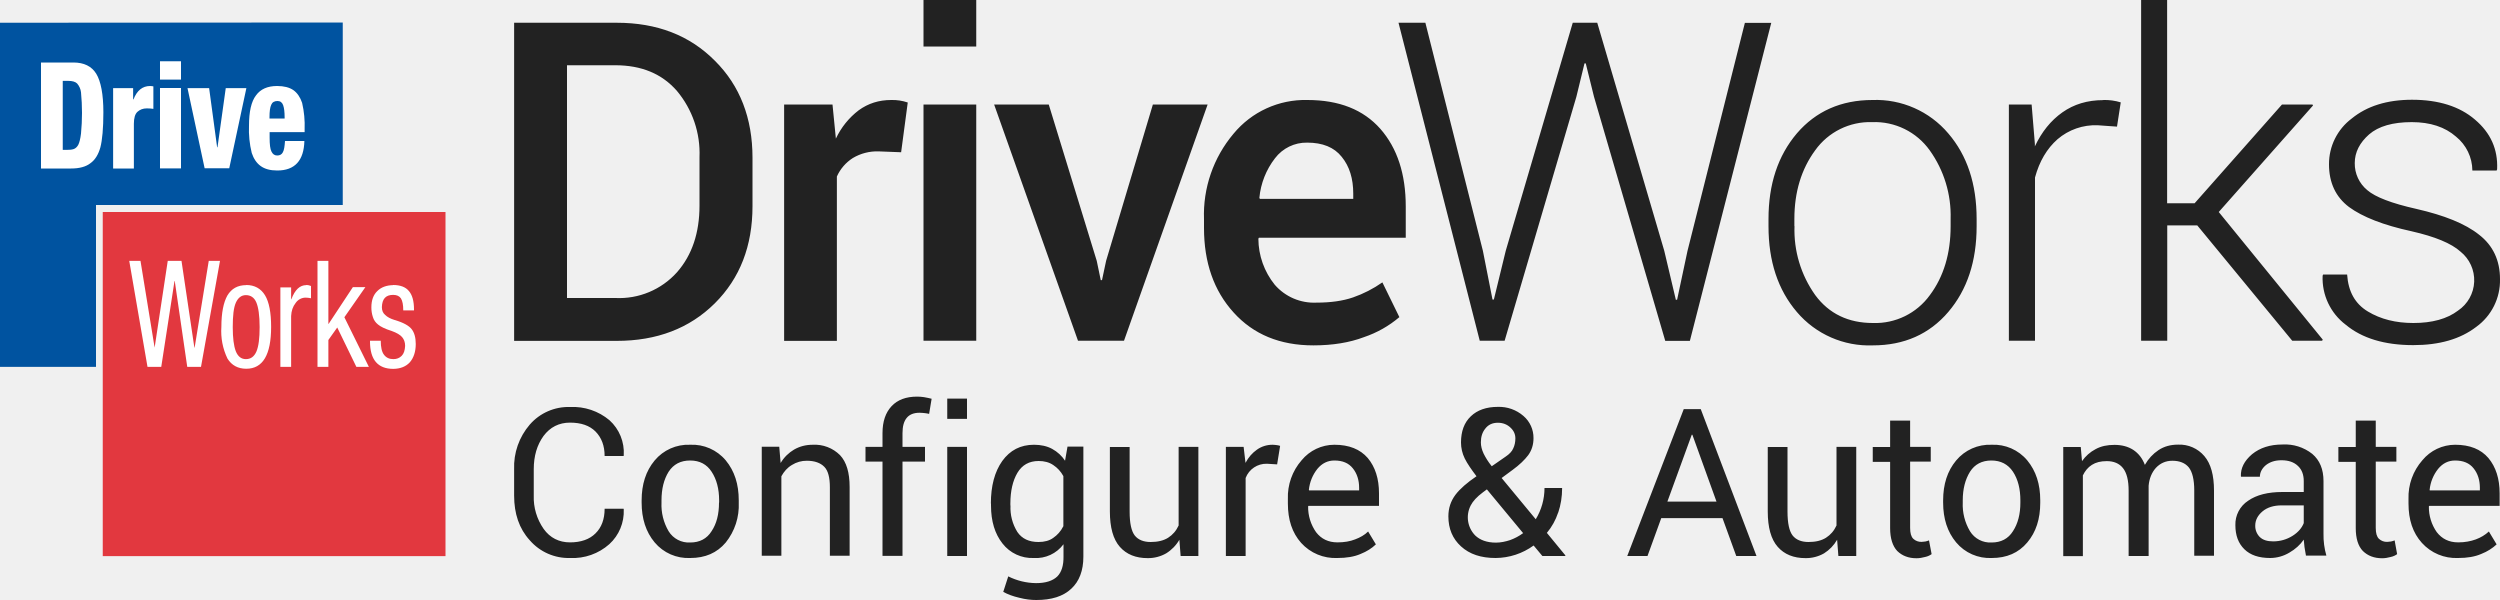
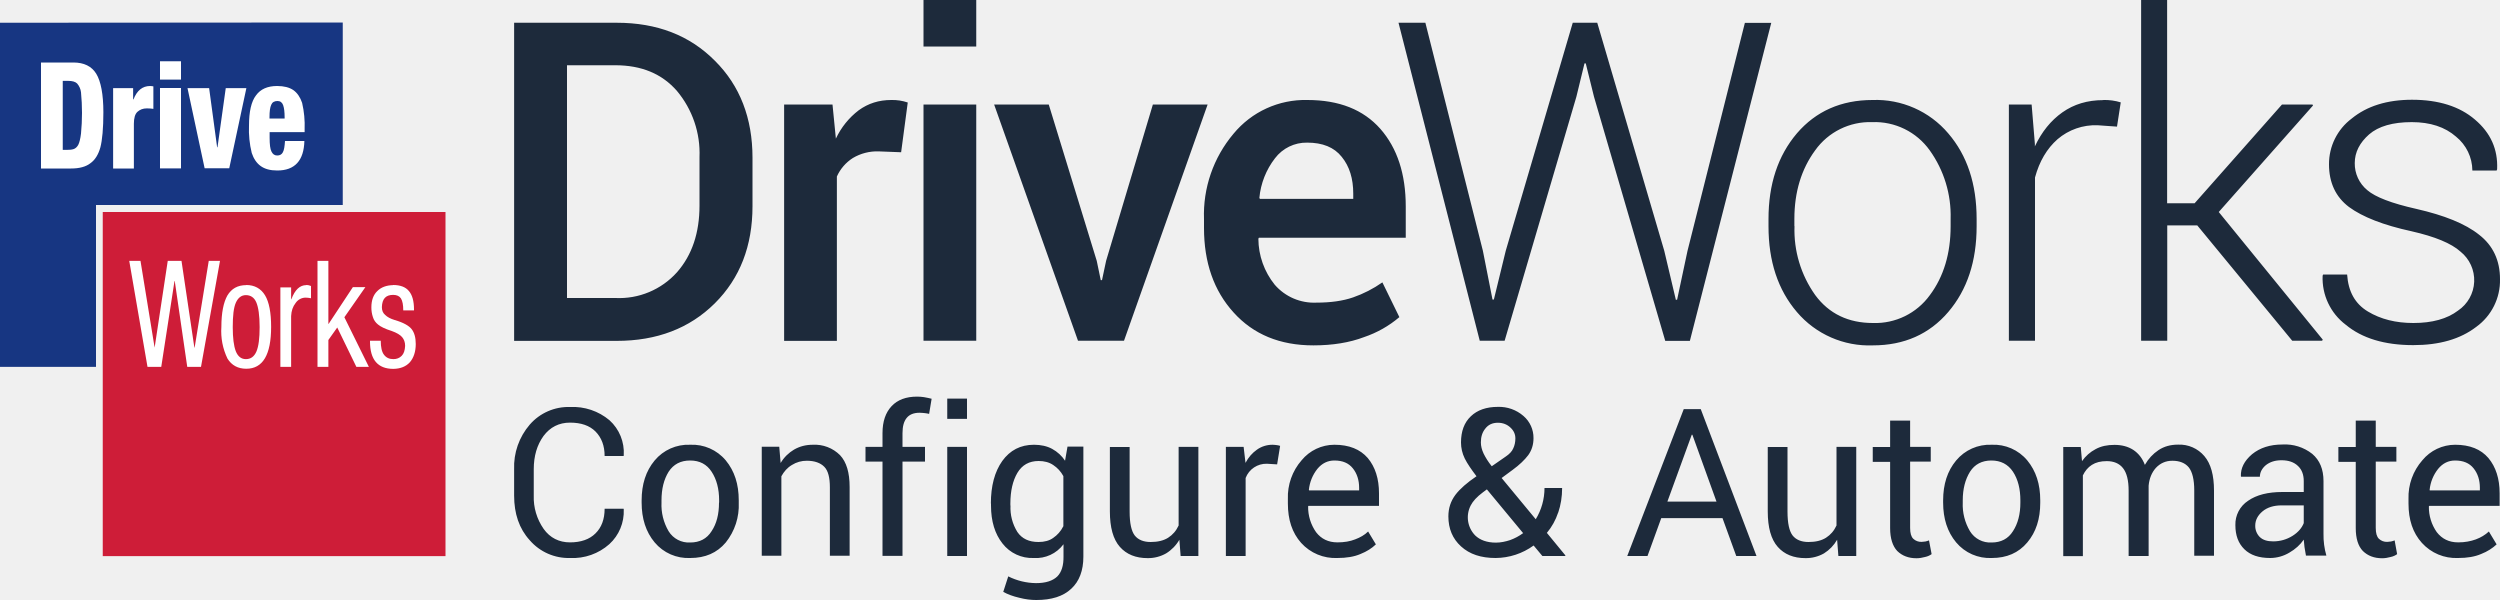
<svg xmlns="http://www.w3.org/2000/svg" viewBox="0 0 200 48">
-   <path fill="#222" d="M49.34 1.82h-8.21v25.45h8.2c3.22 0 5.83-1 7.85-3 2.02-2.01 3.02-4.6 3.02-7.78v-3.87c0-3.16-1-5.77-3.02-7.77-2.02-2.03-4.63-3.03-7.84-3.03zm6.62 14.63c0 2.17-.59 3.95-1.8 5.33a6.21 6.21 0 01-4.94 2.06h-3.86V5.22h3.86c2.1 0 3.74.68 4.94 2.06a7.76 7.76 0 011.8 5.29v3.88zM71.3 8c-.99 0-1.84.27-2.6.82a6.1 6.1 0 00-1.83 2.27l-.27-2.73h-3.87v18.91h4.22V14.12a3.4 3.4 0 011.28-1.48 3.8 3.8 0 012.05-.53l1.81.07.53-3.98A3.78 3.78 0 0071.3 8zM73.88 8.36h4.22v18.9h-4.22zM73.88 0h4.22v3.72h-4.22zM92.23 8.36l-3.74 12.5-.33 1.55h-.1l-.32-1.54L83.9 8.36h-4.37l6.71 18.9h3.68l6.69-18.9zM104.59 8a7.42 7.42 0 00-5.91 2.7 10.04 10.04 0 00-2.36 6.84v.7c0 2.75.78 5.01 2.37 6.76 1.58 1.75 3.7 2.63 6.38 2.63 1.53 0 2.89-.22 4.05-.66a8.62 8.62 0 002.83-1.6l-1.36-2.78a9.5 9.5 0 01-2.34 1.2c-.81.28-1.79.42-2.92.42a4.16 4.16 0 01-3.35-1.43 5.9 5.9 0 01-1.31-3.68l.04-.08h11.75v-2.5c0-2.6-.68-4.67-2.03-6.21-1.36-1.54-3.3-2.31-5.84-2.31zm3.67 7.91h-7.47l-.04-.08a6.08 6.08 0 011.25-3.17 3.16 3.16 0 012.57-1.25c1.24 0 2.16.37 2.77 1.14.62.76.92 1.74.92 2.94v.42zM139.59 1.83L135 20.07l-.83 3.9-.1.02-.93-3.93-5.36-18.24h-1.96l-5.36 18.24-.95 3.9h-.11l-.77-3.9-4.6-18.24h-2.15l6.5 25.44h1.99l5.74-19.52.65-2.67h.1l.66 2.67 5.7 19.53h1.97l6.51-25.44zM149.8 8c-2.51 0-4.53.9-6.05 2.67-1.52 1.79-2.27 4.07-2.27 6.85v.58c0 2.8.75 5.08 2.27 6.86a7.59 7.59 0 006.08 2.67c2.5 0 4.52-.9 6.03-2.67 1.52-1.78 2.27-4.07 2.27-6.86v-.58c0-2.8-.75-5.08-2.27-6.85A7.58 7.58 0 00149.8 8zm6.25 10.09c0 2.19-.55 4.03-1.66 5.52a5.39 5.39 0 01-4.56 2.23c-1.96 0-3.51-.74-4.61-2.23a8.97 8.97 0 01-1.66-5.52h-.01v-.58c0-2.15.56-3.98 1.66-5.48a5.39 5.39 0 014.57-2.26 5.4 5.4 0 014.6 2.26 8.97 8.97 0 011.67 5.48v.58zM168.26 8.01c-1.27 0-2.35.33-3.27.98s-1.65 1.55-2.2 2.72v-.2l-.26-3.15h-1.82v18.9h2.09V14.2c.35-1.3.96-2.32 1.8-3.06a4.66 4.66 0 013.21-1.12l1.55.11.3-1.94a4.33 4.33 0 00-1.4-.19zM185.04 8.44l-.04-.08h-2.44l-6.99 7.9h-2.2V0h-2.08v27.26h2.09v-9.23h2.4l7.6 9.23h2.39l.05-.09-8.32-10.21zM198.33 18.78c-1.11-.89-2.8-1.56-5.03-2.07-1.96-.44-3.27-.94-3.92-1.5a2.75 2.75 0 01-1-2.16c0-.88.4-1.64 1.15-2.3.75-.65 1.89-.98 3.41-.98 1.48 0 2.66.39 3.54 1.16a3.52 3.52 0 011.31 2.71h1.94l.04-.1c.07-1.6-.52-2.91-1.77-3.97-1.23-1.06-2.92-1.59-5.04-1.59-2 0-3.61.51-4.82 1.5a4.55 4.55 0 00-1.82 3.67c0 1.47.54 2.61 1.6 3.41 1.09.8 2.75 1.45 5 1.94 1.89.43 3.19.97 3.92 1.63a2.93 2.93 0 01-.2 4.72c-.87.66-2.07.99-3.57.99-1.4 0-2.61-.3-3.64-.92-1.03-.62-1.57-1.6-1.66-2.96h-1.92l-.04.1a4.66 4.66 0 001.85 3.92c1.3 1.08 3.1 1.63 5.4 1.63 2.09 0 3.76-.48 5.04-1.46a4.58 4.58 0 001.9-3.82c0-1.5-.56-2.69-1.67-3.55zM43.48 34.88c.53-.71 1.24-1.07 2.12-1.07s1.56.23 2.04.71c.48.49.73 1.13.73 1.96h1.52l.01-.06a3.48 3.48 0 00-1.14-2.8 4.55 4.55 0 00-3.15-1.06 4.1 4.1 0 00-3.23 1.41 5.18 5.18 0 00-1.25 3.58v2.1c0 1.44.4 2.64 1.25 3.57a4.11 4.11 0 003.23 1.42 4.4 4.4 0 003.14-1.11 3.55 3.55 0 001.15-2.77l-.01-.06h-1.52c0 .84-.25 1.5-.73 1.97-.48.48-1.17.72-2.04.72s-1.6-.36-2.11-1.08a4.4 4.4 0 01-.79-2.67v-2.1c0-1.06.26-1.94.78-2.66zM55.2 35.58a3.5 3.5 0 00-2.83 1.26c-.7.84-1.04 1.9-1.04 3.2v.16c0 1.29.34 2.35 1.04 3.19a3.5 3.5 0 002.85 1.25c1.2 0 2.14-.41 2.84-1.24a4.76 4.76 0 001.04-3.19v-.18c0-1.3-.34-2.35-1.04-3.2a3.5 3.5 0 00-2.85-1.25zm2.32 4.63c0 .92-.19 1.68-.59 2.28-.38.61-.96.91-1.71.91a1.9 1.9 0 01-1.73-.9 4.15 4.15 0 01-.57-2.3v-.17c0-.92.19-1.68.57-2.29.39-.6.96-.9 1.72-.9s1.33.3 1.72.9c.4.61.6 1.38.6 2.29v.18zM65.02 35.58c-.56 0-1.05.13-1.5.39-.42.25-.79.6-1.07 1.07l-.11-1.3h-1.4v8.72h1.57V38.1c.21-.38.48-.69.84-.9a2.2 2.2 0 011.2-.34c.62 0 1.09.17 1.4.49.3.31.44.86.44 1.63v5.48h1.58v-5.5c0-1.15-.25-2-.77-2.55a2.86 2.86 0 00-2.18-.83zM73.36 31.73c-.87 0-1.55.25-2.03.76s-.73 1.22-.73 2.16v1.1h-1.36v1.18h1.36v7.54h1.6v-7.54H74v-1.18h-1.8v-1.1c0-.54.11-.94.33-1.21.22-.28.57-.42 1.03-.42.15 0 .3.02.43.03.12.02.24.03.34.06l.2-1.21a8.4 8.4 0 00-.62-.13 3.61 3.61 0 00-.55-.04zM75.78 31.89h1.58v1.62h-1.58zM75.78 35.75h1.58v8.73h-1.58zM85.22 36.88a2.91 2.91 0 00-1.05-.97c-.4-.22-.9-.33-1.45-.33-1.08 0-1.92.44-2.54 1.3-.61.86-.91 2-.91 3.4h.01v.16c0 1.26.31 2.27.92 3.04a3 3 0 002.5 1.16 2.74 2.74 0 002.38-1.1v.98c.01.71-.15 1.25-.5 1.6-.37.35-.93.53-1.7.53a5.08 5.08 0 01-2.22-.54l-.4 1.24c.36.2.8.36 1.28.47.5.13.95.18 1.36.18 1.22 0 2.15-.29 2.8-.9.64-.59.97-1.45.97-2.57v-8.8H85.4l-.2 1.15zm-.16 5.23c-.2.4-.48.7-.8.92-.3.22-.7.33-1.18.33-.76 0-1.32-.26-1.69-.8a3.66 3.66 0 01-.55-2.12h-.01v-.16c0-1 .19-1.82.56-2.45.38-.64.95-.95 1.7-.95.45 0 .85.1 1.18.33.33.22.59.5.8.88v4.02zM94.29 42.04c-.2.43-.47.74-.84.98-.37.23-.83.34-1.4.34s-1-.18-1.27-.52c-.27-.35-.41-.98-.41-1.92v-5.16h-1.58v5.15c0 1.28.26 2.23.8 2.84.53.6 1.27.9 2.22.9a2.9 2.9 0 001.48-.38 3.1 3.1 0 001.06-1.09l.1 1.3h1.42v-8.73h-1.58v6.29zM101.8 35.58c-.46 0-.89.14-1.24.39-.37.26-.68.6-.92 1.06l-.15-1.28h-1.42v8.73h1.58v-6.24a1.77 1.77 0 011.71-1.14l.81.05.24-1.48c-.07-.02-.15-.05-.26-.06-.11-.01-.22-.03-.35-.03zM106.75 35.58a3.4 3.4 0 00-2.62 1.24 4.47 4.47 0 00-1.1 3.1v.36c0 1.3.34 2.34 1.06 3.15a3.68 3.68 0 002.9 1.21c.72 0 1.34-.1 1.85-.32.5-.2.91-.46 1.23-.77l-.62-1.03c-.28.28-.64.48-1.04.63-.4.16-.88.24-1.41.24-.74 0-1.3-.28-1.71-.81a3.48 3.48 0 01-.64-2.07l.03-.04h5.64v-1c0-1.17-.3-2.11-.9-2.83-.61-.7-1.49-1.06-2.67-1.06zm1.98 3.65h-4l-.02-.04a3.2 3.2 0 01.68-1.68c.37-.45.83-.67 1.36-.67.65 0 1.14.2 1.48.63.33.41.5.94.5 1.55v.21zM124.66 41c.2-.6.31-1.25.31-1.96h-1.41a4.8 4.8 0 01-.7 2.5l-2.73-3.3.88-.65c.55-.4.96-.8 1.25-1.18.28-.39.42-.84.42-1.36a2.3 2.3 0 00-.8-1.77 2.97 2.97 0 00-2.06-.73c-.9 0-1.63.25-2.15.75-.53.5-.79 1.2-.79 2.1 0 .44.1.87.3 1.28.21.42.53.88.94 1.42-.74.5-1.32 1-1.69 1.49-.37.5-.56 1.06-.56 1.72 0 .99.34 1.79 1.01 2.4.69.63 1.6.93 2.77.93a5.23 5.23 0 003.04-1l.7.84h1.83l.01-.05-1.48-1.8c.4-.48.7-1.02.9-1.62zm-5.83-6.72c.23-.3.56-.46 1-.46.41 0 .75.14 1.01.39.26.24.39.53.39.86 0 .3-.06.57-.17.8-.1.24-.31.46-.61.66l-1.11.77c-.3-.37-.5-.71-.65-1.01-.15-.32-.22-.61-.22-.9 0-.44.11-.81.36-1.11zm1.97 8.93c-.37.12-.75.2-1.13.2-.72 0-1.28-.21-1.66-.58a2.07 2.07 0 01-.35-2.4c.17-.33.48-.68.98-1.05l.31-.23 2.9 3.5a4.1 4.1 0 01-1.05.56zM134.7 32.73l-4.52 11.75h1.62l1.1-3.03h4.9l1.1 3.03h1.62l-4.46-11.75h-1.36zm-1.31 7.4l1.95-5.35h.05l1.93 5.35h-3.93zM146.92 42.04c-.2.43-.47.74-.84.98-.37.23-.83.34-1.4.34s-1-.18-1.27-.52c-.27-.35-.41-.98-.41-1.92v-5.16h-1.58v5.15c0 1.28.26 2.23.8 2.84.53.6 1.27.9 2.22.9a2.9 2.9 0 001.48-.38 3.1 3.1 0 001.05-1.09l.1 1.3h1.43v-8.73h-1.58v6.29zM154.03 43.32l-.3.03a.92.92 0 01-.67-.25c-.17-.17-.25-.45-.25-.87v-5.3h1.65v-1.18h-1.65v-2.1h-1.6v2.11h-1.39v1.19h1.39v5.3c0 .82.2 1.44.57 1.83.39.38.9.58 1.54.58.23 0 .45-.04.68-.1.24-.05.4-.14.53-.23l-.21-1.1c-.08.04-.18.06-.29.09zM159.33 35.58a3.5 3.5 0 00-2.84 1.26c-.7.84-1.04 1.9-1.04 3.2v.16c0 1.29.34 2.35 1.04 3.19a3.5 3.5 0 002.85 1.25c1.2 0 2.14-.41 2.84-1.24s1.04-1.88 1.04-3.19v-.18c0-1.3-.34-2.35-1.04-3.2a3.5 3.5 0 00-2.85-1.25zm2.3 4.63c0 .92-.2 1.68-.59 2.28-.38.61-.96.91-1.71.91a1.9 1.9 0 01-1.73-.9 4.15 4.15 0 01-.58-2.3v-.17c0-.92.2-1.68.58-2.29.38-.6.96-.9 1.71-.9s1.33.3 1.73.9c.4.61.59 1.38.59 2.29v.18zM174.25 35.57c-.6 0-1.12.14-1.57.44-.45.3-.81.69-1.09 1.18-.2-.53-.52-.93-.93-1.2-.42-.27-.92-.4-1.5-.4s-1.07.1-1.51.34c-.44.23-.8.55-1.09.96l-.1-1.14v.01h-1.4v8.73h1.57v-6.46c.17-.35.4-.64.72-.84.31-.2.7-.3 1.19-.3.56 0 1 .18 1.3.56.3.38.45.98.45 1.8v5.23h1.6v-5.62c.05-.58.25-1.06.58-1.43.35-.37.78-.57 1.32-.57.58 0 1.03.18 1.32.54.28.36.43.98.43 1.83v5.23h1.58v-5.21c0-1.23-.25-2.15-.77-2.76a2.6 2.6 0 00-2.1-.92zM185.88 42.69v-4.2c0-.95-.3-1.67-.9-2.18a3.51 3.51 0 00-2.38-.75c-1 0-1.8.26-2.44.78-.63.54-.91 1.12-.89 1.75l.02.05h1.5c0-.35.17-.67.48-.93.33-.26.74-.39 1.25-.39.56 0 1 .15 1.32.46.31.29.46.7.46 1.2v.88h-1.71c-1.15 0-2.07.23-2.74.7a2.25 2.25 0 00-1.02 1.95c0 .83.24 1.46.72 1.93s1.16.7 2.07.7a3 3 0 001.53-.43c.47-.27.87-.63 1.15-1.04l.06.6.12.7v-.02h1.63a5.9 5.9 0 01-.23-1.76zm-1.58-.84c-.15.38-.44.73-.9 1.02-.47.29-.98.44-1.55.44-.47 0-.82-.11-1.07-.35a1.25 1.25 0 01-.36-.92c0-.43.2-.81.58-1.13s.9-.48 1.53-.48h1.77v1.42zM191.28 43.32l-.3.03a.92.92 0 01-.67-.25c-.17-.17-.25-.45-.25-.87v-5.3h1.65v-1.18h-1.65v-2.1h-1.6v2.11h-1.39v1.19h1.39v5.3c0 .82.19 1.44.57 1.83.39.38.9.58 1.54.58.23 0 .45-.04.68-.1.23-.05.4-.14.52-.23l-.2-1.1c-.08.04-.18.06-.29.09zM199.97 40.47v-1c0-1.17-.3-2.11-.9-2.83-.6-.7-1.48-1.06-2.66-1.06a3.4 3.4 0 00-2.62 1.24 4.47 4.47 0 00-1.11 3.1v.36c0 1.3.34 2.34 1.07 3.15a3.68 3.68 0 002.9 1.21c.72 0 1.33-.1 1.84-.32.51-.2.92-.47 1.24-.77l-.62-1.03c-.29.27-.64.48-1.04.63-.41.15-.88.24-1.41.24-.74 0-1.3-.28-1.72-.82a3.48 3.48 0 01-.63-2.06l.03-.04h5.63zm-4.92-2.96c.37-.45.82-.67 1.36-.67.64 0 1.14.2 1.48.63.33.41.5.94.5 1.55v.21h-4.01l-.01-.04a3.2 3.2 0 01.68-1.68z" />
-   <path fill="#0053A0" d="M0 1.82v27.53h7.68V16.4h19.74V1.8z" />
+   <path fill="#173682" d="M0 1.82v27.53h7.68V16.4h19.74V1.8z" />
+   <path fill="#CE1D38" d="M8.22 16.96h27.42v27.53H8.22z" />
  <path fill="#FFF" d="M5.87 5c.85 0 1.46.3 1.83.9.37.61.57 1.64.57 3.09 0 1.28-.09 2.22-.24 2.8-.16.57-.42 1-.8 1.27-.36.28-.88.42-1.54.42H3.28V5h2.59zM5 11.99h.33c.2 0 .4-.01.55-.06s.27-.15.38-.34c.1-.2.17-.5.22-.9a17.12 17.12 0 000-3.31 1.3 1.3 0 00-.31-.7c-.14-.14-.38-.21-.71-.21h-.44v5.52H5zM12 6.88c.12 0 .22.02.27.03v1.8c-.12-.02-.3-.04-.52-.04-.32 0-.56.1-.76.28-.19.18-.28.5-.28.95v3.58H9.05V7.05h1.6v.9h.03c.27-.7.71-1.07 1.33-1.07M14.48 6.37H12.8V4.9h1.68v1.47zm0 7.1H12.8V7.04h1.68v6.41zM16.73 7.05l.64 4.73h.03l.66-4.73h1.65l-1.37 6.41h-1.97L15 7.05zM22.17 6.88c.54 0 .98.11 1.3.33.31.22.55.57.7 1.02a8 8 0 01.2 2.12v.22h-2.8V11c0 .55.04.92.15 1.13.1.2.24.31.46.31.2 0 .36-.08.45-.26.1-.18.14-.48.17-.9h1.55c-.04 1.56-.76 2.36-2.17 2.36-.56 0-1-.12-1.33-.36s-.56-.59-.71-1.04a7.76 7.76 0 01-.22-2.2c0-1.1.18-1.92.56-2.41.36-.5.92-.75 1.69-.75m.6 2.58V9.4c0-.44-.04-.77-.12-.99-.08-.22-.23-.33-.45-.33-.25 0-.42.1-.5.3-.1.21-.14.54-.14 1v.1h1.21v-.02z" />
-   <path fill="#E2383F" d="M8.22 16.96h27.42v27.53H8.22z" />
  <path fill="#FFF" d="M11.24 20.87l1.13 6.94 1.05-6.94h1.1l1.03 6.94h.02l1.13-6.94h.9l-1.52 8.48h-1.1l-1-6.87h-.02l-1.06 6.87h-1.1l-1.46-8.48zM19.7 22.8c.66 0 1.17.28 1.5.82s.49 1.4.49 2.53c0 2.23-.66 3.35-1.99 3.35-.67 0-1.17-.28-1.5-.81a5.02 5.02 0 01-.49-2.54c0-1.12.17-1.96.48-2.51.33-.55.82-.83 1.51-.83m-1.08 3.36c0 .86.08 1.5.24 1.92.17.43.44.64.81.64.39 0 .66-.2.84-.6.18-.42.26-1.07.26-1.96 0-.94-.1-1.6-.27-1.99s-.46-.57-.83-.57c-.35 0-.62.2-.8.6s-.25 1.05-.25 1.96M24.5 22.8c.16 0 .29.04.38.08v.98a2.27 2.27 0 00-.45-.05.97.97 0 00-.78.43c-.23.29-.34.63-.36 1.05v4.06h-.86v-6.36h.86v.95h.02c.28-.76.68-1.13 1.19-1.13M26.27 20.87v5.04h.02l1.94-2.94h1l-1.68 2.41 1.96 3.97h-1l-1.53-3.15-.71 1v2.15h-.87v-8.48zM31.45 22.8c.57 0 1 .16 1.26.48.27.31.41.8.41 1.48v.07h-.86c0-.44-.06-.75-.18-.95-.12-.19-.33-.29-.63-.29-.6 0-.88.33-.9.98 0 .28.09.48.27.63.16.16.42.3.75.4.7.2 1.15.46 1.36.73.22.28.33.68.33 1.19 0 .62-.17 1.11-.47 1.46-.31.34-.75.52-1.32.53-1.24 0-1.87-.73-1.87-2.19v-.06h.86c0 .5.08.89.26 1.12.18.24.43.35.75.35.26 0 .48-.08.66-.26.18-.18.26-.44.28-.8 0-.3-.09-.52-.24-.7s-.44-.35-.83-.49c-.54-.17-.9-.35-1.1-.52-.2-.16-.34-.36-.41-.6a2.4 2.4 0 01-.12-.78c0-.56.16-1 .48-1.3.3-.3.72-.46 1.26-.47" />
+   <path fill="#1D2A3B" d="M49.34 1.82h-8.21v25.45h8.2c3.22 0 5.83-1 7.85-3 2.02-2.01 3.02-4.6 3.02-7.78v-3.87c0-3.16-1-5.77-3.02-7.77-2.02-2.03-4.63-3.03-7.84-3.03zm6.62 14.63c0 2.17-.59 3.95-1.8 5.33a6.21 6.21 0 01-4.94 2.06h-3.86V5.22h3.86c2.1 0 3.74.68 4.94 2.06a7.76 7.76 0 011.8 5.29v3.88zM71.3 8c-.99 0-1.84.27-2.6.82a6.1 6.1 0 00-1.83 2.27l-.27-2.73h-3.87v18.91h4.22V14.12a3.4 3.4 0 011.28-1.48 3.8 3.8 0 012.05-.53l1.81.07.53-3.98A3.78 3.78 0 0071.3 8zM73.88 8.36h4.22v18.9h-4.22zM73.88 0h4.22v3.72h-4.22zM92.23 8.36l-3.74 12.5-.33 1.55h-.1l-.32-1.54L83.9 8.36h-4.37l6.71 18.9h3.68l6.69-18.9zM104.59 8a7.42 7.42 0 00-5.91 2.7 10.04 10.04 0 00-2.36 6.84v.7c0 2.75.78 5.01 2.37 6.76 1.58 1.75 3.7 2.63 6.38 2.63 1.53 0 2.89-.22 4.05-.66a8.62 8.62 0 002.83-1.6l-1.36-2.78a9.5 9.5 0 01-2.34 1.2c-.81.28-1.79.42-2.92.42a4.16 4.16 0 01-3.35-1.43 5.9 5.9 0 01-1.31-3.68l.04-.08h11.75v-2.5c0-2.6-.68-4.67-2.03-6.21-1.36-1.54-3.3-2.31-5.84-2.31zm3.67 7.91h-7.47l-.04-.08a6.08 6.08 0 011.25-3.17 3.16 3.16 0 012.57-1.25c1.24 0 2.16.37 2.77 1.14.62.76.92 1.74.92 2.94v.42zM139.59 1.83L135 20.07l-.83 3.9-.1.02-.93-3.93-5.36-18.24h-1.96l-5.36 18.24-.95 3.9h-.11l-.77-3.9-4.6-18.24h-2.15l6.5 25.44h1.99l5.74-19.52.65-2.67h.1l.66 2.67 5.7 19.53h1.97l6.51-25.44zM149.8 8c-2.51 0-4.53.9-6.05 2.67-1.52 1.79-2.27 4.07-2.27 6.85v.58c0 2.8.75 5.08 2.27 6.86a7.59 7.59 0 006.08 2.67c2.5 0 4.52-.9 6.03-2.67 1.52-1.78 2.27-4.07 2.27-6.86v-.58c0-2.8-.75-5.08-2.27-6.85A7.58 7.58 0 00149.8 8zm6.25 10.09c0 2.19-.55 4.03-1.66 5.52a5.39 5.39 0 01-4.56 2.23c-1.96 0-3.51-.74-4.61-2.23a8.97 8.97 0 01-1.66-5.52h-.01v-.58c0-2.15.56-3.98 1.66-5.48a5.39 5.39 0 014.57-2.26 5.4 5.4 0 014.6 2.26 8.97 8.97 0 011.67 5.48v.58zM168.26 8.01c-1.27 0-2.35.33-3.27.98s-1.65 1.55-2.2 2.72v-.2l-.26-3.15h-1.82v18.9h2.09V14.2c.35-1.3.96-2.32 1.8-3.06a4.66 4.66 0 013.21-1.12l1.55.11.3-1.94a4.33 4.33 0 00-1.4-.19zM185.04 8.44l-.04-.08h-2.44l-6.99 7.9h-2.2V0h-2.08v27.26h2.09v-9.23h2.4l7.6 9.23h2.39l.05-.09-8.32-10.21zM198.33 18.78c-1.11-.89-2.8-1.56-5.03-2.07-1.96-.44-3.27-.94-3.92-1.5a2.75 2.75 0 01-1-2.16c0-.88.4-1.64 1.15-2.3.75-.65 1.89-.98 3.41-.98 1.48 0 2.66.39 3.54 1.16a3.52 3.52 0 011.31 2.71h1.94l.04-.1c.07-1.6-.52-2.91-1.77-3.97-1.23-1.06-2.92-1.59-5.04-1.59-2 0-3.61.51-4.82 1.5a4.55 4.55 0 00-1.82 3.67c0 1.47.54 2.61 1.6 3.41 1.09.8 2.75 1.45 5 1.94 1.89.43 3.19.97 3.92 1.63a2.93 2.93 0 01-.2 4.72c-.87.66-2.07.99-3.57.99-1.4 0-2.61-.3-3.64-.92-1.03-.62-1.57-1.6-1.66-2.96h-1.92l-.04.1a4.66 4.66 0 001.85 3.92c1.3 1.08 3.1 1.63 5.4 1.63 2.09 0 3.76-.48 5.04-1.46a4.58 4.58 0 001.9-3.82c0-1.5-.56-2.69-1.67-3.55zM43.48 34.88c.53-.71 1.24-1.07 2.12-1.07s1.56.23 2.04.71c.48.49.73 1.13.73 1.96h1.52l.01-.06a3.48 3.48 0 00-1.14-2.8 4.55 4.55 0 00-3.15-1.06 4.1 4.1 0 00-3.23 1.41 5.18 5.18 0 00-1.25 3.58v2.1c0 1.44.4 2.64 1.25 3.57a4.11 4.11 0 003.23 1.42 4.4 4.4 0 003.14-1.11 3.55 3.55 0 001.15-2.77l-.01-.06h-1.52c0 .84-.25 1.5-.73 1.97-.48.48-1.17.72-2.04.72s-1.6-.36-2.11-1.08a4.4 4.4 0 01-.79-2.67v-2.1c0-1.06.26-1.94.78-2.66zM55.2 35.58a3.5 3.5 0 00-2.83 1.26c-.7.84-1.04 1.9-1.04 3.2v.16c0 1.29.34 2.35 1.04 3.19a3.5 3.5 0 002.85 1.25c1.2 0 2.14-.41 2.84-1.24a4.76 4.76 0 001.04-3.19v-.18c0-1.3-.34-2.35-1.04-3.2a3.5 3.5 0 00-2.85-1.25zm2.32 4.63c0 .92-.19 1.68-.59 2.28-.38.61-.96.91-1.71.91a1.9 1.9 0 01-1.73-.9 4.15 4.15 0 01-.57-2.3v-.17c0-.92.19-1.68.57-2.29.39-.6.96-.9 1.72-.9s1.33.3 1.72.9c.4.61.6 1.38.6 2.29v.18zM65.02 35.58c-.56 0-1.05.13-1.5.39-.42.25-.79.6-1.07 1.07l-.11-1.3h-1.4v8.72h1.57V38.1c.21-.38.48-.69.84-.9a2.2 2.2 0 011.2-.34c.62 0 1.09.17 1.4.49.3.31.44.86.44 1.63v5.48h1.58v-5.5c0-1.15-.25-2-.77-2.55a2.86 2.86 0 00-2.18-.83zM73.36 31.73c-.87 0-1.55.25-2.03.76s-.73 1.22-.73 2.16v1.1h-1.36v1.18h1.36v7.54h1.6v-7.54H74v-1.18h-1.8v-1.1c0-.54.11-.94.33-1.21.22-.28.57-.42 1.03-.42.15 0 .3.02.43.03.12.02.24.03.34.06l.2-1.21a8.4 8.4 0 00-.62-.13 3.61 3.61 0 00-.55-.04zM75.78 31.89h1.58v1.62h-1.58zM75.78 35.75h1.58v8.73h-1.58zM85.22 36.88a2.91 2.91 0 00-1.05-.97c-.4-.22-.9-.33-1.45-.33-1.08 0-1.92.44-2.54 1.3-.61.86-.91 2-.91 3.4h.01v.16c0 1.26.31 2.27.92 3.04a3 3 0 002.5 1.16 2.74 2.74 0 002.38-1.1v.98c.01.71-.15 1.25-.5 1.6-.37.35-.93.53-1.7.53a5.08 5.08 0 01-2.22-.54l-.4 1.24c.36.2.8.36 1.28.47.5.13.95.18 1.36.18 1.22 0 2.15-.29 2.8-.9.64-.59.97-1.45.97-2.57v-8.8H85.4l-.2 1.15zm-.16 5.23c-.2.4-.48.7-.8.92-.3.22-.7.33-1.18.33-.76 0-1.32-.26-1.69-.8a3.66 3.66 0 01-.55-2.12h-.01v-.16c0-1 .19-1.82.56-2.45.38-.64.95-.95 1.7-.95.45 0 .85.1 1.18.33.33.22.59.5.8.88v4.02zM94.29 42.04c-.2.43-.47.74-.84.98-.37.23-.83.34-1.4.34s-1-.18-1.27-.52c-.27-.35-.41-.98-.41-1.92v-5.16h-1.58v5.15c0 1.28.26 2.23.8 2.84.53.6 1.27.9 2.22.9a2.9 2.9 0 001.48-.38 3.1 3.1 0 001.06-1.09l.1 1.3h1.42v-8.73h-1.58v6.29zM101.8 35.58c-.46 0-.89.14-1.24.39-.37.26-.68.6-.92 1.06l-.15-1.28h-1.42v8.73h1.58v-6.24a1.77 1.77 0 011.71-1.14l.81.05.24-1.48c-.07-.02-.15-.05-.26-.06-.11-.01-.22-.03-.35-.03zM106.75 35.58a3.4 3.4 0 00-2.62 1.24 4.47 4.47 0 00-1.1 3.1v.36c0 1.3.34 2.34 1.06 3.15a3.68 3.68 0 002.9 1.21c.72 0 1.34-.1 1.85-.32.5-.2.91-.46 1.23-.77l-.62-1.03c-.28.28-.64.48-1.04.63-.4.16-.88.24-1.41.24-.74 0-1.3-.28-1.71-.81a3.48 3.48 0 01-.64-2.07l.03-.04h5.64v-1c0-1.17-.3-2.11-.9-2.83-.61-.7-1.49-1.06-2.67-1.06zm1.98 3.65h-4l-.02-.04a3.2 3.2 0 01.68-1.68c.37-.45.83-.67 1.36-.67.65 0 1.14.2 1.48.63.33.41.5.94.5 1.55v.21zM124.66 41c.2-.6.31-1.25.31-1.96h-1.41a4.8 4.8 0 01-.7 2.5l-2.73-3.3.88-.65c.55-.4.96-.8 1.25-1.18.28-.39.42-.84.42-1.36a2.3 2.3 0 00-.8-1.77 2.97 2.97 0 00-2.06-.73c-.9 0-1.63.25-2.15.75-.53.5-.79 1.2-.79 2.1 0 .44.1.87.3 1.28.21.42.53.88.94 1.42-.74.5-1.32 1-1.69 1.49-.37.5-.56 1.06-.56 1.72 0 .99.34 1.79 1.01 2.4.69.63 1.6.93 2.77.93a5.23 5.23 0 003.04-1l.7.84h1.83l.01-.05-1.48-1.8c.4-.48.7-1.02.9-1.62zm-5.83-6.72c.23-.3.56-.46 1-.46.41 0 .75.14 1.01.39.26.24.39.53.39.86 0 .3-.06.57-.17.8-.1.24-.31.46-.61.66l-1.11.77c-.3-.37-.5-.71-.65-1.01-.15-.32-.22-.61-.22-.9 0-.44.11-.81.36-1.11zm1.97 8.93c-.37.12-.75.2-1.13.2-.72 0-1.28-.21-1.66-.58a2.07 2.07 0 01-.35-2.4c.17-.33.48-.68.98-1.05l.31-.23 2.9 3.5a4.1 4.1 0 01-1.05.56zM134.7 32.73l-4.52 11.75h1.62l1.1-3.03h4.9l1.1 3.03h1.62l-4.46-11.75h-1.36zm-1.31 7.4l1.95-5.35h.05l1.93 5.35h-3.93zM146.92 42.04c-.2.43-.47.74-.84.98-.37.23-.83.34-1.4.34s-1-.18-1.27-.52c-.27-.35-.41-.98-.41-1.92v-5.16h-1.58v5.15c0 1.28.26 2.23.8 2.84.53.6 1.27.9 2.22.9a2.9 2.9 0 001.48-.38 3.1 3.1 0 001.05-1.09l.1 1.3h1.43v-8.73h-1.58v6.29zM154.03 43.32l-.3.03a.92.92 0 01-.67-.25c-.17-.17-.25-.45-.25-.87v-5.3h1.65v-1.18h-1.65v-2.1h-1.6v2.11h-1.39v1.19h1.39v5.3c0 .82.2 1.44.57 1.83.39.38.9.58 1.54.58.23 0 .45-.04.68-.1.24-.05.4-.14.53-.23l-.21-1.1c-.08.04-.18.06-.29.09zM159.33 35.58a3.5 3.5 0 00-2.84 1.26c-.7.84-1.04 1.9-1.04 3.2v.16c0 1.29.34 2.35 1.04 3.19a3.5 3.5 0 002.85 1.25c1.2 0 2.14-.41 2.84-1.24s1.04-1.88 1.04-3.19v-.18c0-1.3-.34-2.35-1.04-3.2a3.5 3.5 0 00-2.85-1.25zm2.3 4.63c0 .92-.2 1.68-.59 2.28-.38.61-.96.91-1.71.91a1.9 1.9 0 01-1.73-.9 4.15 4.15 0 01-.58-2.3v-.17c0-.92.2-1.68.58-2.29.38-.6.96-.9 1.71-.9s1.33.3 1.73.9c.4.61.59 1.38.59 2.29v.18zM174.25 35.57c-.6 0-1.12.14-1.57.44-.45.3-.81.69-1.09 1.18-.2-.53-.52-.93-.93-1.2-.42-.27-.92-.4-1.5-.4s-1.07.1-1.51.34c-.44.23-.8.55-1.09.96l-.1-1.14v.01h-1.4v8.73h1.57v-6.46c.17-.35.4-.64.72-.84.31-.2.7-.3 1.19-.3.56 0 1 .18 1.3.56.3.38.45.98.45 1.8v5.23h1.6v-5.62c.05-.58.25-1.06.58-1.43.35-.37.78-.57 1.32-.57.58 0 1.03.18 1.32.54.28.36.43.98.43 1.83v5.23h1.58v-5.21c0-1.23-.25-2.15-.77-2.76a2.6 2.6 0 00-2.1-.92zM185.88 42.69v-4.2c0-.95-.3-1.67-.9-2.18a3.51 3.51 0 00-2.38-.75c-1 0-1.8.26-2.44.78-.63.54-.91 1.12-.89 1.75l.02.05h1.5c0-.35.17-.67.48-.93.33-.26.74-.39 1.25-.39.56 0 1 .15 1.32.46.31.29.46.7.46 1.2v.88h-1.71c-1.15 0-2.07.23-2.74.7a2.25 2.25 0 00-1.02 1.95c0 .83.24 1.46.72 1.93s1.16.7 2.07.7a3 3 0 001.53-.43c.47-.27.87-.63 1.15-1.04l.06.6.12.7v-.02h1.63a5.9 5.9 0 01-.23-1.76zm-1.58-.84c-.15.38-.44.73-.9 1.02-.47.29-.98.44-1.55.44-.47 0-.82-.11-1.07-.35a1.25 1.25 0 01-.36-.92c0-.43.2-.81.58-1.13s.9-.48 1.53-.48h1.77v1.42zM191.28 43.32l-.3.03a.92.92 0 01-.67-.25c-.17-.17-.25-.45-.25-.87v-5.3h1.65v-1.18h-1.65v-2.1h-1.6v2.11h-1.39v1.19h1.39v5.3c0 .82.19 1.44.57 1.83.39.38.9.58 1.54.58.23 0 .45-.04.68-.1.23-.05.4-.14.52-.23l-.2-1.1c-.08.04-.18.06-.29.09zM199.97 40.47v-1c0-1.17-.3-2.11-.9-2.83-.6-.7-1.48-1.06-2.66-1.06a3.4 3.4 0 00-2.62 1.24 4.47 4.47 0 00-1.11 3.1v.36c0 1.3.34 2.34 1.07 3.15a3.68 3.68 0 002.9 1.21c.72 0 1.33-.1 1.84-.32.51-.2.92-.47 1.24-.77l-.62-1.03c-.29.27-.64.48-1.04.63-.41.15-.88.24-1.41.24-.74 0-1.3-.28-1.72-.82a3.48 3.48 0 01-.63-2.06l.03-.04h5.63zm-4.92-2.96c.37-.45.82-.67 1.36-.67.64 0 1.14.2 1.48.63.33.41.5.94.5 1.55v.21h-4.01l-.01-.04a3.2 3.2 0 01.68-1.68z" />
</svg>
